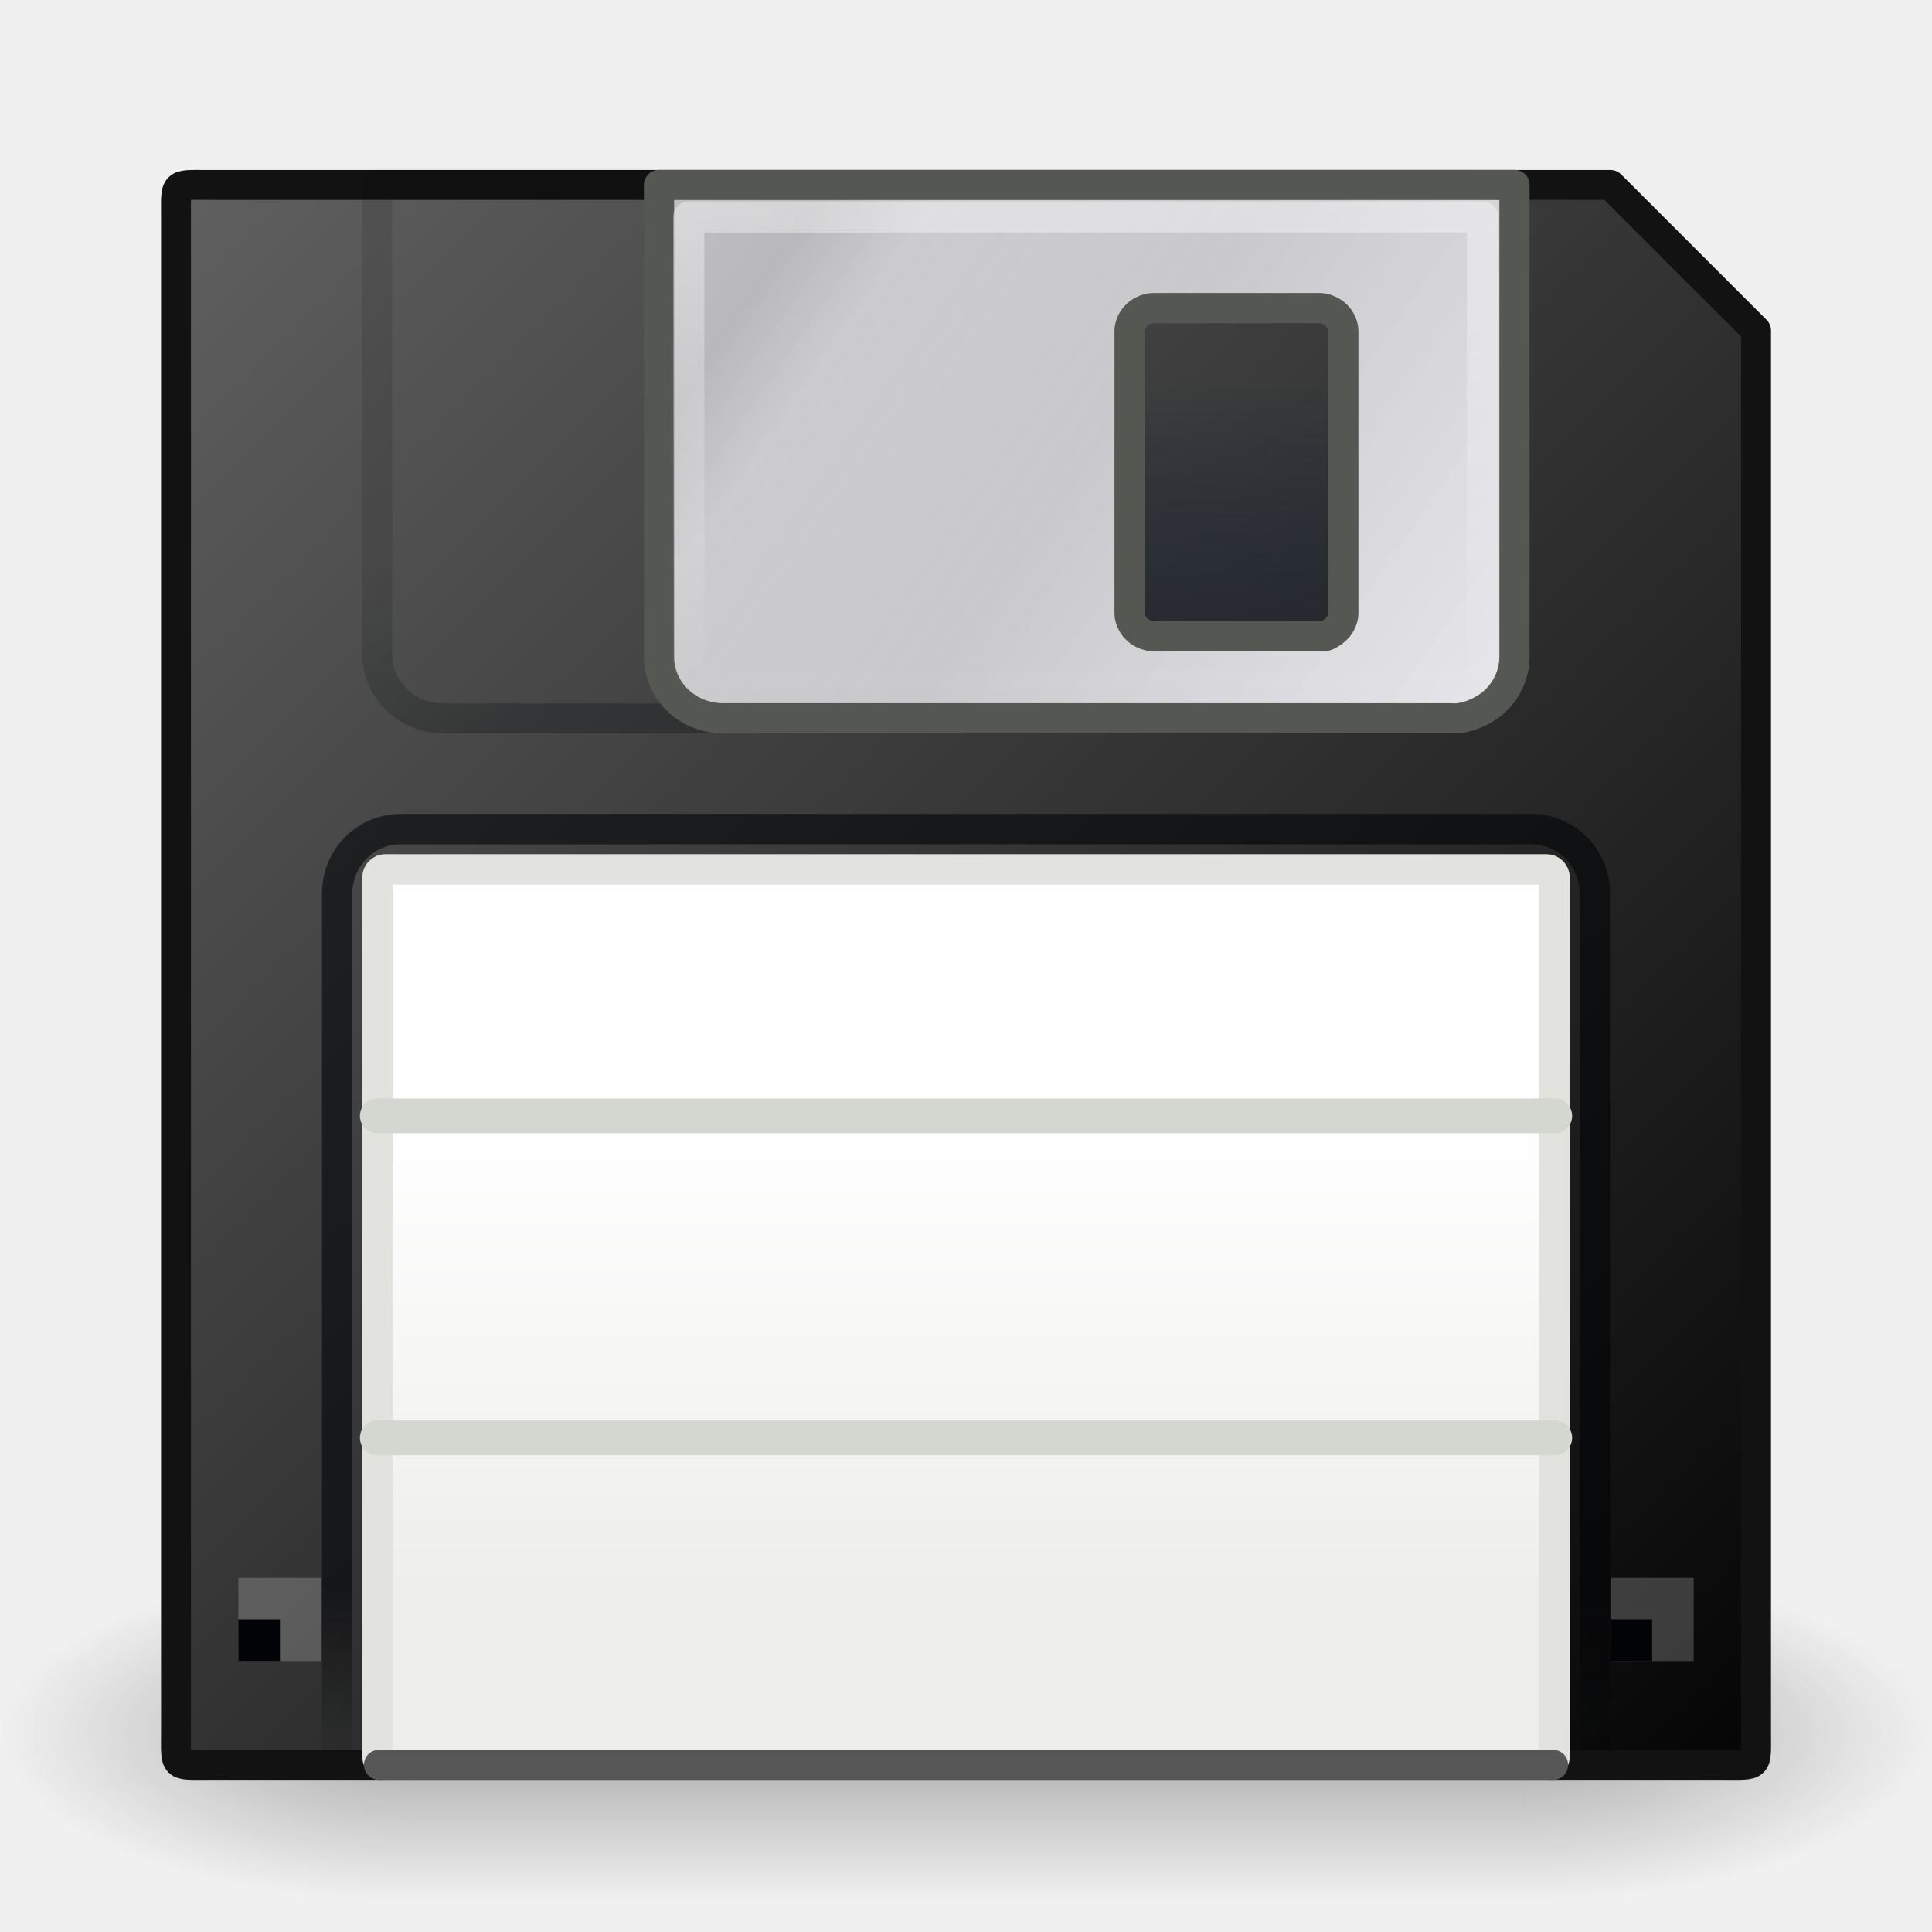
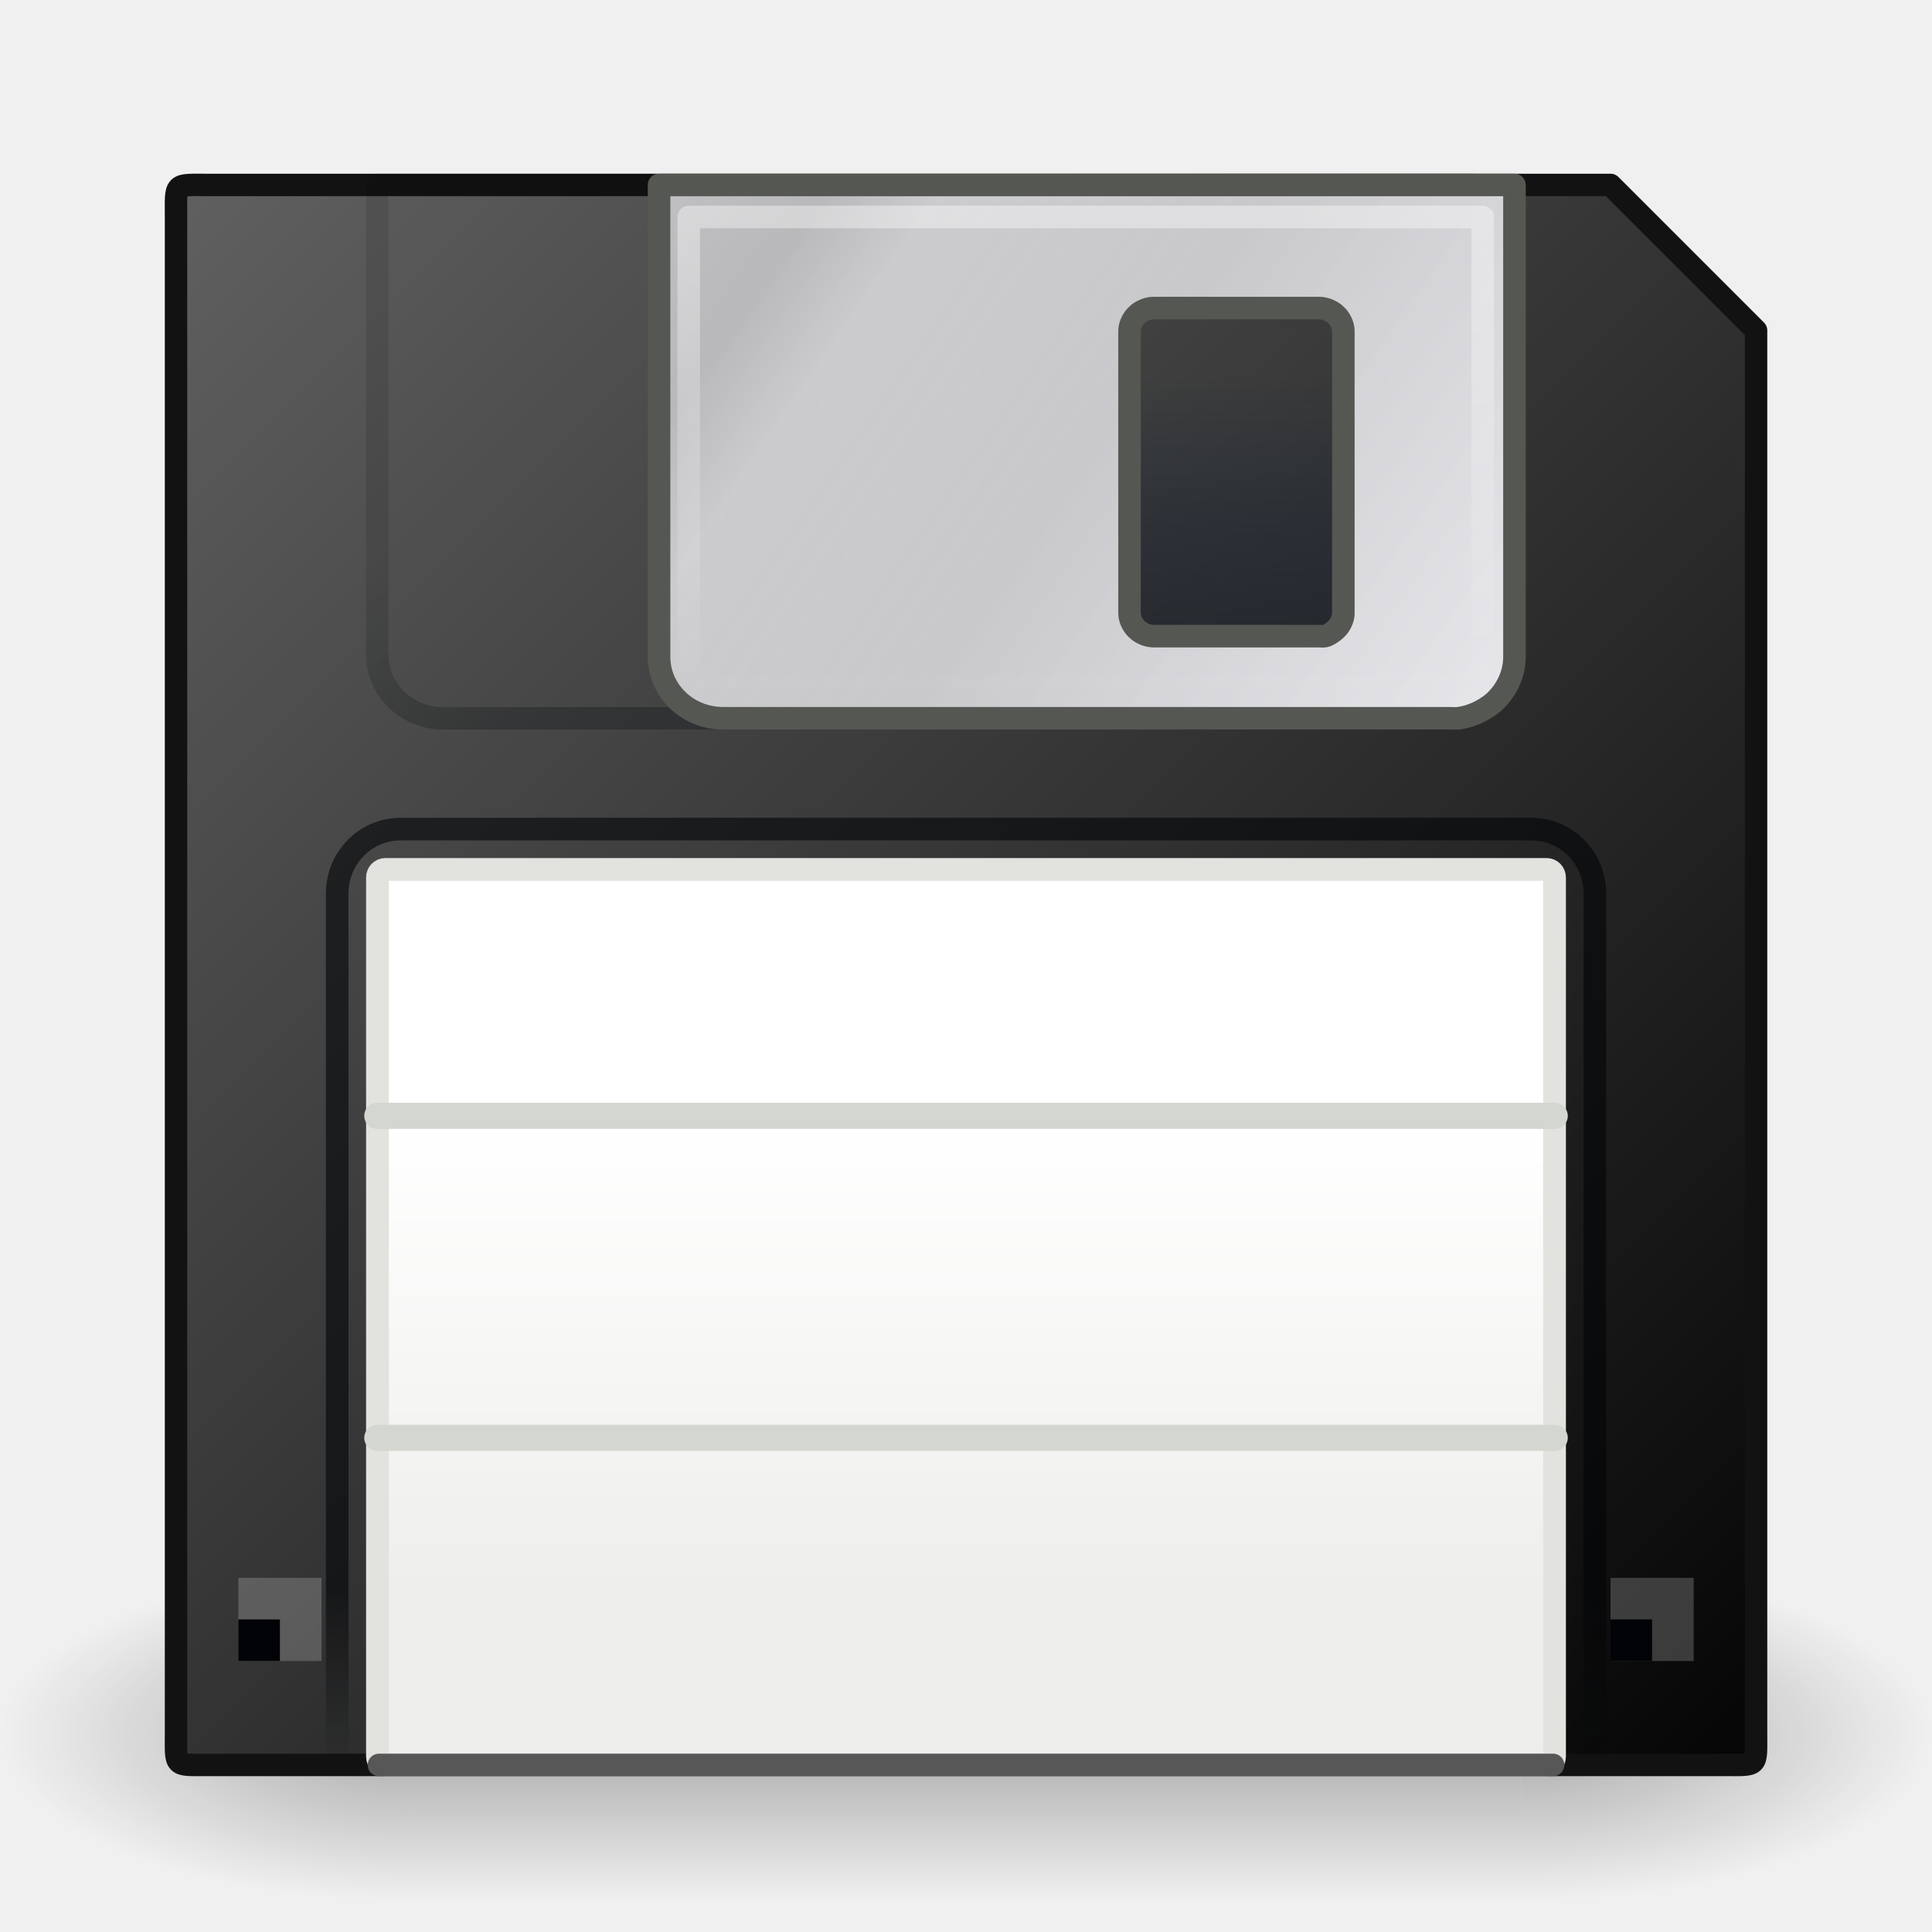
<svg xmlns="http://www.w3.org/2000/svg" xmlns:xlink="http://www.w3.org/1999/xlink" width="64" height="64" viewBox="0 0 16.933 16.933" version="1.1" id="svg1">
  <defs id="defs1">
    <radialGradient cx="1" cy="44" r="5" fx="1" fy="44" id="radialGradient3932" xlink:href="#linearGradient2781" gradientUnits="userSpaceOnUse" gradientTransform="matrix(2,0,0,0.8,-13,-79.2)" />
    <linearGradient id="linearGradient2781">
      <stop id="stop2783" style="stop-color:#000000;stop-opacity:1" offset="0" />
      <stop id="stop2785" style="stop-color:#000000;stop-opacity:0" offset="1" />
    </linearGradient>
    <radialGradient cx="1" cy="44" r="5" fx="1" fy="44" id="radialGradient3934" xlink:href="#linearGradient2781" gradientUnits="userSpaceOnUse" gradientTransform="matrix(2,0,0,0.8,36,8.8)" />
    <linearGradient x1="21.875" y1="48.001" x2="21.875" y2="40" id="linearGradient3936" xlink:href="#linearGradient2804" gradientUnits="userSpaceOnUse" />
    <linearGradient id="linearGradient2804">
      <stop id="stop2806" style="stop-color:#000000;stop-opacity:0" offset="0" />
      <stop id="stop2812" style="stop-color:#000000;stop-opacity:1" offset="0.5" />
      <stop id="stop2808" style="stop-color:#000000;stop-opacity:0" offset="1" />
    </linearGradient>
    <linearGradient x1="3.626" y1="2.585" x2="41.968" y2="40.926" id="linearGradient2475" xlink:href="#linearGradient6375" gradientUnits="userSpaceOnUse" gradientTransform="matrix(-1.03302,0,0,-1.03302,47.24295,48.24296)" />
    <linearGradient id="linearGradient6375">
      <stop id="stop6377" style="stop-color:#040404;stop-opacity:1" offset="0" />
      <stop id="stop6379" style="stop-color:#606060;stop-opacity:1" offset="1" />
    </linearGradient>
    <linearGradient x1="33.349" y1="28.693" x2="35.974" y2="33.049" id="linearGradient2472" xlink:href="#linearGradient2388" gradientUnits="userSpaceOnUse" gradientTransform="matrix(-1.046557,0,0,-1.019495,48.61736,47.68052)" />
    <linearGradient id="linearGradient2388">
      <stop id="stop2390" style="stop-color:#010306;stop-opacity:1" offset="0" />
      <stop id="stop2392" style="stop-color:#010306;stop-opacity:0.396" offset="1" />
    </linearGradient>
    <linearGradient x1="18.75" y1="27.655" x2="18.827" y2="36.775" id="linearGradient4733" xlink:href="#linearGradient2294" gradientUnits="userSpaceOnUse" gradientTransform="matrix(1.062576,0,0,1.019071,-48.78281,-47.66569)" />
    <linearGradient id="linearGradient2294">
      <stop id="stop2296" style="stop-color:#262626;stop-opacity:1" offset="0" />
      <stop id="stop2298" style="stop-color:#122339;stop-opacity:0" offset="1" />
    </linearGradient>
    <linearGradient x1="10" y1="27.996" x2="31" y2="42" id="linearGradient4731" xlink:href="#linearGradient4235" gradientUnits="userSpaceOnUse" gradientTransform="matrix(-1.062576,0,0,-1.019071,48.78281,47.66569)" />
    <linearGradient id="linearGradient4235">
      <stop id="stop4237" style="stop-color:#d4d4dc;stop-opacity:1" offset="0" />
      <stop id="stop4239" style="stop-color:#848489;stop-opacity:1" offset="1" />
    </linearGradient>
    <linearGradient x1="37.625" y1="7.625" x2="37.625" y2="3.483" id="linearGradient4727" xlink:href="#linearGradient2249" gradientUnits="userSpaceOnUse" gradientTransform="matrix(1.041515,0,0,-1.056611,0.5659129,48.32087)" />
    <linearGradient id="linearGradient2249">
      <stop id="stop2251" style="stop-color:#010306;stop-opacity:1" offset="0" />
      <stop id="stop2253" style="stop-color:#010306;stop-opacity:0" offset="1" />
    </linearGradient>
    <linearGradient x1="21.875" y1="7.606" x2="21.875" y2="18.514" id="linearGradient4725" xlink:href="#linearGradient2268" gradientUnits="userSpaceOnUse" gradientTransform="matrix(1.04441,0,0,1.059213,0.5007808,-48.32899)" />
    <linearGradient id="linearGradient2268">
      <stop id="stop2270" style="stop-color:#eeeeec;stop-opacity:1" offset="0" />
      <stop id="stop2272" style="stop-color:#ffffff;stop-opacity:1" offset="1" />
    </linearGradient>
    <linearGradient x1="10" y1="27.996" x2="31" y2="42" id="linearGradient4723" xlink:href="#linearGradient2555" gradientUnits="userSpaceOnUse" gradientTransform="matrix(-1.062576,0,0,-1.019071,48.78281,47.66569)" />
    <linearGradient id="linearGradient2555">
      <stop id="stop2557" style="stop-color:#ffffff;stop-opacity:1" offset="0" />
      <stop id="stop2561" style="stop-color:#e6e6e6;stop-opacity:1" offset="0.5" />
      <stop id="stop2563" style="stop-color:#ffffff;stop-opacity:1" offset="0.75" />
      <stop id="stop2565" style="stop-color:#e1e1e1;stop-opacity:1" offset="0.842" />
      <stop id="stop2559" style="stop-color:#ffffff;stop-opacity:1" offset="1" />
    </linearGradient>
    <linearGradient x1="20.485" y1="40.865" x2="20.485" y2="29.135" id="linearGradient3219" xlink:href="#linearGradient2319" gradientUnits="userSpaceOnUse" gradientTransform="matrix(-1.093999,0,0,-1.059835,49.38417,49.09243)" />
    <linearGradient id="linearGradient2319">
      <stop id="stop2321" style="stop-color:#ffffff;stop-opacity:1" offset="0" />
      <stop id="stop2323" style="stop-color:#ffffff;stop-opacity:0" offset="1" />
    </linearGradient>
  </defs>
  <g id="layer1">
    <g id="layer1-8" transform="matrix(0.3527778,0,0,0.3527778,0,-0.2746679)">
      <g transform="matrix(1.021277,0,0,1.037397,-1.021277,-1.795056)" id="g2822" style="opacity:0.3">
        <rect width="10" height="8" x="-11" y="-48" transform="scale(-1)" id="rect1892" style="display:inline;overflow:visible;visibility:visible;opacity:1;fill:url(#radialGradient3932);fill-opacity:1;fill-rule:nonzero;stroke:none;stroke-width:1;stroke-linecap:square;stroke-linejoin:round;stroke-miterlimit:4;stroke-dasharray:none;stroke-dashoffset:1.2;stroke-opacity:1;marker:none;marker-start:none;marker-mid:none;marker-end:none" />
        <rect width="10" height="8" x="38" y="40" id="rect2789" style="display:inline;overflow:visible;visibility:visible;opacity:1;fill:url(#radialGradient3934);fill-opacity:1;fill-rule:nonzero;stroke:none;stroke-width:1;stroke-linecap:square;stroke-linejoin:round;stroke-miterlimit:4;stroke-dasharray:none;stroke-dashoffset:1.2;stroke-opacity:1;marker:none;marker-start:none;marker-mid:none;marker-end:none" />
        <rect width="27" height="8" x="11" y="40" id="rect2793" style="display:inline;overflow:visible;visibility:visible;opacity:1;fill:url(#linearGradient3936);fill-opacity:1;fill-rule:nonzero;stroke:none;stroke-width:1;stroke-linecap:square;stroke-linejoin:round;stroke-miterlimit:4;stroke-dasharray:none;stroke-dashoffset:1.2;stroke-opacity:1;marker:none;marker-start:none;marker-mid:none;marker-end:none" />
      </g>
-       <path d="M 42.832,44.627 H 5.168 c -0.86,0 -0.795,0.065 -0.795,-0.795 V 6.168 c 0,-0.86 -0.065,-0.795 0.795,-0.795 H 40.012 l 3.616,3.616 V 43.832 c 0,0.86 0.065,0.795 -0.795,0.795 z" id="rect1314" style="display:inline;overflow:visible;visibility:visible;fill:url(#linearGradient2475);fill-opacity:1;fill-rule:nonzero;stroke:#121212;stroke-width:0.743;stroke-linecap:round;stroke-linejoin:round;stroke-miterlimit:4;stroke-dasharray:none;stroke-dashoffset:0;stroke-opacity:1;marker:none;marker-start:none;marker-mid:none;marker-end:none" />
-       <path d="M 34.944,18.625 H 11.009 c -0.907,0 -1.638,-0.712 -1.638,-1.596 V 5.371 H 36.582 V 17.029 c 0,0.884 -0.731,1.596 -1.638,1.596 z" id="rect2194" style="display:inline;overflow:visible;visibility:visible;opacity:0.262;fill:none;fill-opacity:1;fill-rule:nonzero;stroke:url(#linearGradient2472);stroke-width:0.743;stroke-linecap:round;stroke-linejoin:round;stroke-miterlimit:4;stroke-dasharray:none;stroke-dashoffset:0;stroke-opacity:1;marker:none;marker-start:none;marker-mid:none;marker-end:none" />
-       <rect width="7.438" height="10.191" x="-34.438" y="-17.603" transform="scale(-1)" id="rect2284" style="display:inline;overflow:visible;visibility:visible;fill:url(#linearGradient4733);fill-opacity:1;fill-rule:nonzero;stroke:none;stroke-width:0.75;stroke-linecap:round;stroke-linejoin:round;stroke-miterlimit:4;stroke-dasharray:none;stroke-dashoffset:0;stroke-opacity:1;marker:none;marker-start:none;marker-mid:none;marker-end:none" />
-       <path d="m 36.231,18.622 c 0.32,-0.039 0.632,-0.19 0.863,-0.382 0.321,-0.28 0.531,-0.696 0.531,-1.146 V 5.374 H 16.374 V 17.094 c 0,0.848 0.709,1.529 1.594,1.529 h 18.064 c 0.069,0 0.132,0.008 0.199,0 z m -3.321,-2.038 c -0.039,0.008 -0.091,0 -0.133,0 h -4.117 c -0.135,0 -0.265,-0.056 -0.365,-0.127 -0.03,-0.023 -0.075,-0.067 -0.1,-0.096 -0.075,-0.096 -0.133,-0.221 -0.133,-0.35 V 9.005 c 0,-0.13 0.058,-0.254 0.133,-0.35 0.024,-0.028 0.07,-0.072 0.1,-0.096 0.1,-0.072 0.23,-0.127 0.365,-0.127 h 4.117 c 0.135,0 0.265,0.056 0.365,0.127 0.03,0.023 0.075,0.067 0.1,0.096 0.075,0.096 0.133,0.221 0.133,0.35 v 7.006 c 0,0.13 -0.058,0.254 -0.133,0.35 -0.024,0.028 -0.07,0.072 -0.1,0.096 -0.069,0.05 -0.144,0.11 -0.232,0.127 z" id="rect2192" style="display:inline;overflow:visible;visibility:visible;fill:url(#linearGradient4731);fill-opacity:1;fill-rule:nonzero;stroke:#555753;stroke-width:0.748;stroke-linecap:round;stroke-linejoin:round;stroke-miterlimit:4;stroke-dasharray:none;stroke-dashoffset:0;stroke-opacity:1;marker:none;marker-start:none;marker-mid:none;marker-end:none" />
-       <rect width="2.066" height="2.066" x="5.922" y="-42.045" transform="scale(1,-1)" id="rect2278" style="display:inline;overflow:visible;visibility:visible;opacity:0.2;fill:#ffffff;fill-opacity:1;fill-rule:nonzero;stroke:none;stroke-width:0.75;stroke-linecap:round;stroke-linejoin:round;stroke-miterlimit:4;stroke-dasharray:none;stroke-dashoffset:0;stroke-opacity:1;marker:none;marker-start:none;marker-mid:none;marker-end:none" />
-       <rect width="1.033" height="1.033" x="5.922" y="-42.045" transform="scale(1,-1)" id="rect2276" style="display:inline;overflow:visible;visibility:visible;fill:#010306;fill-opacity:1;fill-rule:nonzero;stroke:none;stroke-width:0.75;stroke-linecap:round;stroke-linejoin:round;stroke-miterlimit:4;stroke-dasharray:none;stroke-dashoffset:0;stroke-opacity:1;marker:none;marker-start:none;marker-mid:none;marker-end:none" />
-       <rect width="2.066" height="2.066" x="40.012" y="-42.045" transform="scale(1,-1)" id="rect2280" style="display:inline;overflow:visible;visibility:visible;opacity:0.2;fill:#ffffff;fill-opacity:1;fill-rule:nonzero;stroke:none;stroke-width:0.75;stroke-linecap:round;stroke-linejoin:round;stroke-miterlimit:4;stroke-dasharray:none;stroke-dashoffset:0;stroke-opacity:1;marker:none;marker-start:none;marker-mid:none;marker-end:none" />
-       <rect width="1.033" height="1.033" x="40.012" y="-42.045" transform="scale(1,-1)" id="rect2282" style="display:inline;overflow:visible;visibility:visible;fill:#010306;fill-opacity:1;fill-rule:nonzero;stroke:none;stroke-width:0.75;stroke-linecap:round;stroke-linejoin:round;stroke-miterlimit:4;stroke-dasharray:none;stroke-dashoffset:0;stroke-opacity:1;marker:none;marker-start:none;marker-mid:none;marker-end:none" />
-       <path d="M 39.623,44.623 V 22.978 c 0,-0.887 -0.704,-1.601 -1.578,-1.601 H 9.955 c -0.874,0 -1.578,0.714 -1.578,1.601 v 21.644 z" id="rect2247" style="display:inline;overflow:visible;visibility:visible;opacity:0.6;fill:none;fill-opacity:1;fill-rule:nonzero;stroke:url(#linearGradient4727);stroke-width:0.755;stroke-linecap:round;stroke-linejoin:round;stroke-miterlimit:4;stroke-dasharray:none;stroke-dashoffset:0;stroke-opacity:1;marker:none;marker-start:none;marker-mid:none;marker-end:none" />
-       <rect width="29.243" height="22.243" rx="0.197" ry="0.2" x="9.378" y="-44.622" transform="scale(1,-1)" id="rect2257" style="display:inline;overflow:visible;visibility:visible;fill:url(#linearGradient4725);fill-opacity:1;fill-rule:nonzero;stroke:#e2e2df;stroke-width:0.757;stroke-linecap:round;stroke-linejoin:round;stroke-miterlimit:4;stroke-dasharray:none;stroke-dashoffset:0;stroke-opacity:1;marker:none;marker-start:none;marker-mid:none;marker-end:none" />
-       <path d="M 9.415,44.627 H 38.585" id="path2264" style="display:inline;fill:#3f6cff;fill-opacity:0.75;fill-rule:evenodd;stroke:#575757;stroke-width:0.746;stroke-linecap:round;stroke-linejoin:round;stroke-miterlimit:4;stroke-dasharray:none;stroke-opacity:1" />
-       <path d="M 9.374,36.501 H 38.626" id="path2329" style="display:inline;fill:none;fill-opacity:0.75;fill-rule:evenodd;stroke:#d3d7cf;stroke-width:0.865;stroke-linecap:round;stroke-linejoin:round;stroke-miterlimit:4;stroke-dasharray:none;stroke-opacity:1" />
-       <path d="M 9.374,28.501 H 38.626" id="path2331" style="display:inline;fill:none;fill-opacity:0.75;fill-rule:evenodd;stroke:#d3d7cf;stroke-width:0.865;stroke-linecap:round;stroke-linejoin:round;stroke-miterlimit:4;stroke-dasharray:none;stroke-opacity:1" />
-       <path d="m 36.231,18.622 c 0.32,-0.039 0.632,-0.19 0.863,-0.382 0.321,-0.28 0.531,-0.696 0.531,-1.146 V 5.374 H 16.374 V 17.094 c 0,0.848 0.709,1.529 1.594,1.529 h 18.064 c 0.069,0 0.132,0.008 0.199,0 z m -3.321,-2.038 c -0.039,0.008 -0.091,0 -0.133,0 h -4.117 c -0.135,0 -0.265,-0.056 -0.365,-0.127 -0.03,-0.023 -0.075,-0.067 -0.1,-0.096 -0.075,-0.096 -0.133,-0.221 -0.133,-0.35 V 9.005 c 0,-0.13 0.058,-0.254 0.133,-0.35 0.024,-0.028 0.07,-0.072 0.1,-0.096 0.1,-0.072 0.23,-0.127 0.365,-0.127 h 4.117 c 0.135,0 0.265,0.056 0.365,0.127 0.03,0.023 0.075,0.067 0.1,0.096 0.075,0.096 0.133,0.221 0.133,0.35 v 7.006 c 0,0.13 -0.058,0.254 -0.133,0.35 -0.024,0.028 -0.07,0.072 -0.1,0.096 -0.069,0.05 -0.144,0.11 -0.232,0.127 z" id="path7255" style="display:inline;overflow:visible;visibility:visible;opacity:0.5;fill:url(#linearGradient4723);fill-opacity:1;fill-rule:nonzero;stroke:#555753;stroke-width:0.748;stroke-linecap:round;stroke-linejoin:round;stroke-miterlimit:4;stroke-dasharray:none;stroke-dashoffset:0;stroke-opacity:1;marker:none;marker-start:none;marker-mid:none;marker-end:none" />
-       <path d="M 36.256,17.827 H 17.691 c -0.321,0 -0.58,-0.251 -0.58,-0.562 V 6.169 H 36.836 V 17.265 c 0,0.311 -0.259,0.562 -0.58,0.562 z" id="rect2316" style="display:inline;overflow:visible;visibility:visible;opacity:0.4;fill:none;fill-opacity:1;fill-rule:nonzero;stroke:url(#linearGradient3219);stroke-width:0.775;stroke-linecap:round;stroke-linejoin:round;stroke-miterlimit:4;stroke-dasharray:none;stroke-dashoffset:0;stroke-opacity:1;marker:none;marker-start:none;marker-mid:none;marker-end:none" />
+       <path d="M 42.832,44.627 H 5.168 c -0.86,0 -0.795,0.065 -0.795,-0.795 V 6.168 c 0,-0.86 -0.065,-0.795 0.795,-0.795 H 40.012 l 3.616,3.616 V 43.832 c 0,0.86 0.065,0.795 -0.795,0.795 z" id="rect1314" style="display:inline;overflow:visible;visibility:visible;fill:url(#linearGradient2475);fill-opacity:1;fill-rule:nonzero;stroke:#121212;stroke-width:0.557;stroke-linecap:round;stroke-linejoin:round;stroke-miterlimit:4;stroke-dasharray:none;stroke-dashoffset:0;stroke-opacity:1;marker:none;marker-start:none;marker-mid:none;marker-end:none" />
+       <path d="M 34.944,18.625 H 11.009 c -0.907,0 -1.638,-0.712 -1.638,-1.596 V 5.371 H 36.582 V 17.029 c 0,0.884 -0.731,1.596 -1.638,1.596 z" id="rect2194" style="display:inline;overflow:visible;visibility:visible;opacity:0.262;fill:none;fill-opacity:1;fill-rule:nonzero;stroke:url(#linearGradient2472);stroke-width:0.557;stroke-linecap:round;stroke-linejoin:round;stroke-miterlimit:4;stroke-dasharray:none;stroke-dashoffset:0;stroke-opacity:1;marker:none;marker-start:none;marker-mid:none;marker-end:none" />
+       <rect width="7.438" height="10.191" x="-34.438" y="-17.603" transform="scale(-1)" id="rect2284" style="display:inline;overflow:visible;visibility:visible;fill:url(#linearGradient4733);fill-opacity:1;fill-rule:nonzero;stroke:none;stroke-width:0.562;stroke-linecap:round;stroke-linejoin:round;stroke-miterlimit:4;stroke-dasharray:none;stroke-dashoffset:0;stroke-opacity:1;marker:none;marker-start:none;marker-mid:none;marker-end:none" />
+       <path d="m 36.231,18.622 c 0.32,-0.039 0.632,-0.19 0.863,-0.382 0.321,-0.28 0.531,-0.696 0.531,-1.146 V 5.374 H 16.374 V 17.094 c 0,0.848 0.709,1.529 1.594,1.529 h 18.064 c 0.069,0 0.132,0.008 0.199,0 z m -3.321,-2.038 c -0.039,0.008 -0.091,0 -0.133,0 h -4.117 c -0.135,0 -0.265,-0.056 -0.365,-0.127 -0.03,-0.023 -0.075,-0.067 -0.1,-0.096 -0.075,-0.096 -0.133,-0.221 -0.133,-0.35 V 9.005 c 0,-0.13 0.058,-0.254 0.133,-0.35 0.024,-0.028 0.07,-0.072 0.1,-0.096 0.1,-0.072 0.23,-0.127 0.365,-0.127 h 4.117 c 0.135,0 0.265,0.056 0.365,0.127 0.03,0.023 0.075,0.067 0.1,0.096 0.075,0.096 0.133,0.221 0.133,0.35 v 7.006 c 0,0.13 -0.058,0.254 -0.133,0.35 -0.024,0.028 -0.07,0.072 -0.1,0.096 -0.069,0.05 -0.144,0.11 -0.232,0.127 z" id="rect2192" style="display:inline;overflow:visible;visibility:visible;fill:url(#linearGradient4731);fill-opacity:1;fill-rule:nonzero;stroke:#555753;stroke-width:0.557;stroke-linecap:round;stroke-linejoin:round;stroke-miterlimit:4;stroke-dasharray:none;stroke-dashoffset:0;stroke-opacity:1;marker:none;marker-start:none;marker-mid:none;marker-end:none" />
+       <rect width="2.066" height="2.066" x="5.922" y="-42.045" transform="scale(1,-1)" id="rect2278" style="display:inline;overflow:visible;visibility:visible;opacity:0.2;fill:#ffffff;fill-opacity:1;fill-rule:nonzero;stroke:none;stroke-width:0.562;stroke-linecap:round;stroke-linejoin:round;stroke-miterlimit:4;stroke-dasharray:none;stroke-dashoffset:0;stroke-opacity:1;marker:none;marker-start:none;marker-mid:none;marker-end:none" />
+       <rect width="1.033" height="1.033" x="5.922" y="-42.045" transform="scale(1,-1)" id="rect2276" style="display:inline;overflow:visible;visibility:visible;fill:#010306;fill-opacity:1;fill-rule:nonzero;stroke:none;stroke-width:0.562;stroke-linecap:round;stroke-linejoin:round;stroke-miterlimit:4;stroke-dasharray:none;stroke-dashoffset:0;stroke-opacity:1;marker:none;marker-start:none;marker-mid:none;marker-end:none" />
+       <rect width="2.066" height="2.066" x="40.012" y="-42.045" transform="scale(1,-1)" id="rect2280" style="display:inline;overflow:visible;visibility:visible;opacity:0.2;fill:#ffffff;fill-opacity:1;fill-rule:nonzero;stroke:none;stroke-width:0.562;stroke-linecap:round;stroke-linejoin:round;stroke-miterlimit:4;stroke-dasharray:none;stroke-dashoffset:0;stroke-opacity:1;marker:none;marker-start:none;marker-mid:none;marker-end:none" />
+       <rect width="1.033" height="1.033" x="40.012" y="-42.045" transform="scale(1,-1)" id="rect2282" style="display:inline;overflow:visible;visibility:visible;fill:#010306;fill-opacity:1;fill-rule:nonzero;stroke:none;stroke-width:0.562;stroke-linecap:round;stroke-linejoin:round;stroke-miterlimit:4;stroke-dasharray:none;stroke-dashoffset:0;stroke-opacity:1;marker:none;marker-start:none;marker-mid:none;marker-end:none" />
+       <path d="M 39.623,44.623 V 22.978 c 0,-0.887 -0.704,-1.601 -1.578,-1.601 H 9.955 c -0.874,0 -1.578,0.714 -1.578,1.601 v 21.644 z" id="rect2247" style="display:inline;overflow:visible;visibility:visible;opacity:0.6;fill:none;fill-opacity:1;fill-rule:nonzero;stroke:url(#linearGradient4727);stroke-width:0.562;stroke-linecap:round;stroke-linejoin:round;stroke-miterlimit:4;stroke-dasharray:none;stroke-dashoffset:0;stroke-opacity:1;marker:none;marker-start:none;marker-mid:none;marker-end:none" />
+       <rect width="29.243" height="22.243" rx="0.197" ry="0.2" x="9.378" y="-44.622" transform="scale(1,-1)" id="rect2257" style="display:inline;overflow:visible;visibility:visible;fill:url(#linearGradient4725);fill-opacity:1;fill-rule:nonzero;stroke:#e2e2df;stroke-width:0.566;stroke-linecap:round;stroke-linejoin:round;stroke-miterlimit:4;stroke-dasharray:none;stroke-dashoffset:0;stroke-opacity:1;marker:none;marker-start:none;marker-mid:none;marker-end:none" />
+       <path d="M 9.415,44.627 H 38.585" id="path2264" style="display:inline;fill:#3f6cff;fill-opacity:0.75;fill-rule:evenodd;stroke:#575757;stroke-width:0.559;stroke-linecap:round;stroke-linejoin:round;stroke-miterlimit:4;stroke-dasharray:none;stroke-opacity:1" />
+       <path d="M 9.374,36.501 H 38.626" id="path2329" style="display:inline;fill:none;fill-opacity:0.75;fill-rule:evenodd;stroke:#d3d7cf;stroke-width:0.649;stroke-linecap:round;stroke-linejoin:round;stroke-miterlimit:4;stroke-dasharray:none;stroke-opacity:1" />
+       <path d="M 9.374,28.501 H 38.626" id="path2331" style="display:inline;fill:none;fill-opacity:0.75;fill-rule:evenodd;stroke:#d3d7cf;stroke-width:0.649;stroke-linecap:round;stroke-linejoin:round;stroke-miterlimit:4;stroke-dasharray:none;stroke-opacity:1" />
+       <path d="m 36.231,18.622 c 0.32,-0.039 0.632,-0.19 0.863,-0.382 0.321,-0.28 0.531,-0.696 0.531,-1.146 V 5.374 H 16.374 V 17.094 c 0,0.848 0.709,1.529 1.594,1.529 h 18.064 c 0.069,0 0.132,0.008 0.199,0 z m -3.321,-2.038 c -0.039,0.008 -0.091,0 -0.133,0 h -4.117 c -0.135,0 -0.265,-0.056 -0.365,-0.127 -0.03,-0.023 -0.075,-0.067 -0.1,-0.096 -0.075,-0.096 -0.133,-0.221 -0.133,-0.35 V 9.005 c 0,-0.13 0.058,-0.254 0.133,-0.35 0.024,-0.028 0.07,-0.072 0.1,-0.096 0.1,-0.072 0.23,-0.127 0.365,-0.127 h 4.117 c 0.135,0 0.265,0.056 0.365,0.127 0.03,0.023 0.075,0.067 0.1,0.096 0.075,0.096 0.133,0.221 0.133,0.35 v 7.006 c 0,0.13 -0.058,0.254 -0.133,0.35 -0.024,0.028 -0.07,0.072 -0.1,0.096 -0.069,0.05 -0.144,0.11 -0.232,0.127 z" id="path7255" style="display:inline;overflow:visible;visibility:visible;opacity:0.5;fill:url(#linearGradient4723);fill-opacity:1;fill-rule:nonzero;stroke:#555753;stroke-width:0.561;stroke-linecap:round;stroke-linejoin:round;stroke-miterlimit:4;stroke-dasharray:none;stroke-dashoffset:0;stroke-opacity:1;marker:none;marker-start:none;marker-mid:none;marker-end:none" />
+       <path d="M 36.256,17.827 H 17.691 c -0.321,0 -0.58,-0.251 -0.58,-0.562 V 6.169 H 36.836 V 17.265 c 0,0.311 -0.259,0.562 -0.58,0.562 z" id="rect2316" style="display:inline;overflow:visible;visibility:visible;opacity:0.4;fill:none;fill-opacity:1;fill-rule:nonzero;stroke:url(#linearGradient3219);stroke-width:0.561;stroke-linecap:round;stroke-linejoin:round;stroke-miterlimit:4;stroke-dasharray:none;stroke-dashoffset:0;stroke-opacity:1;marker:none;marker-start:none;marker-mid:none;marker-end:none" />
    </g>
  </g>
</svg>
